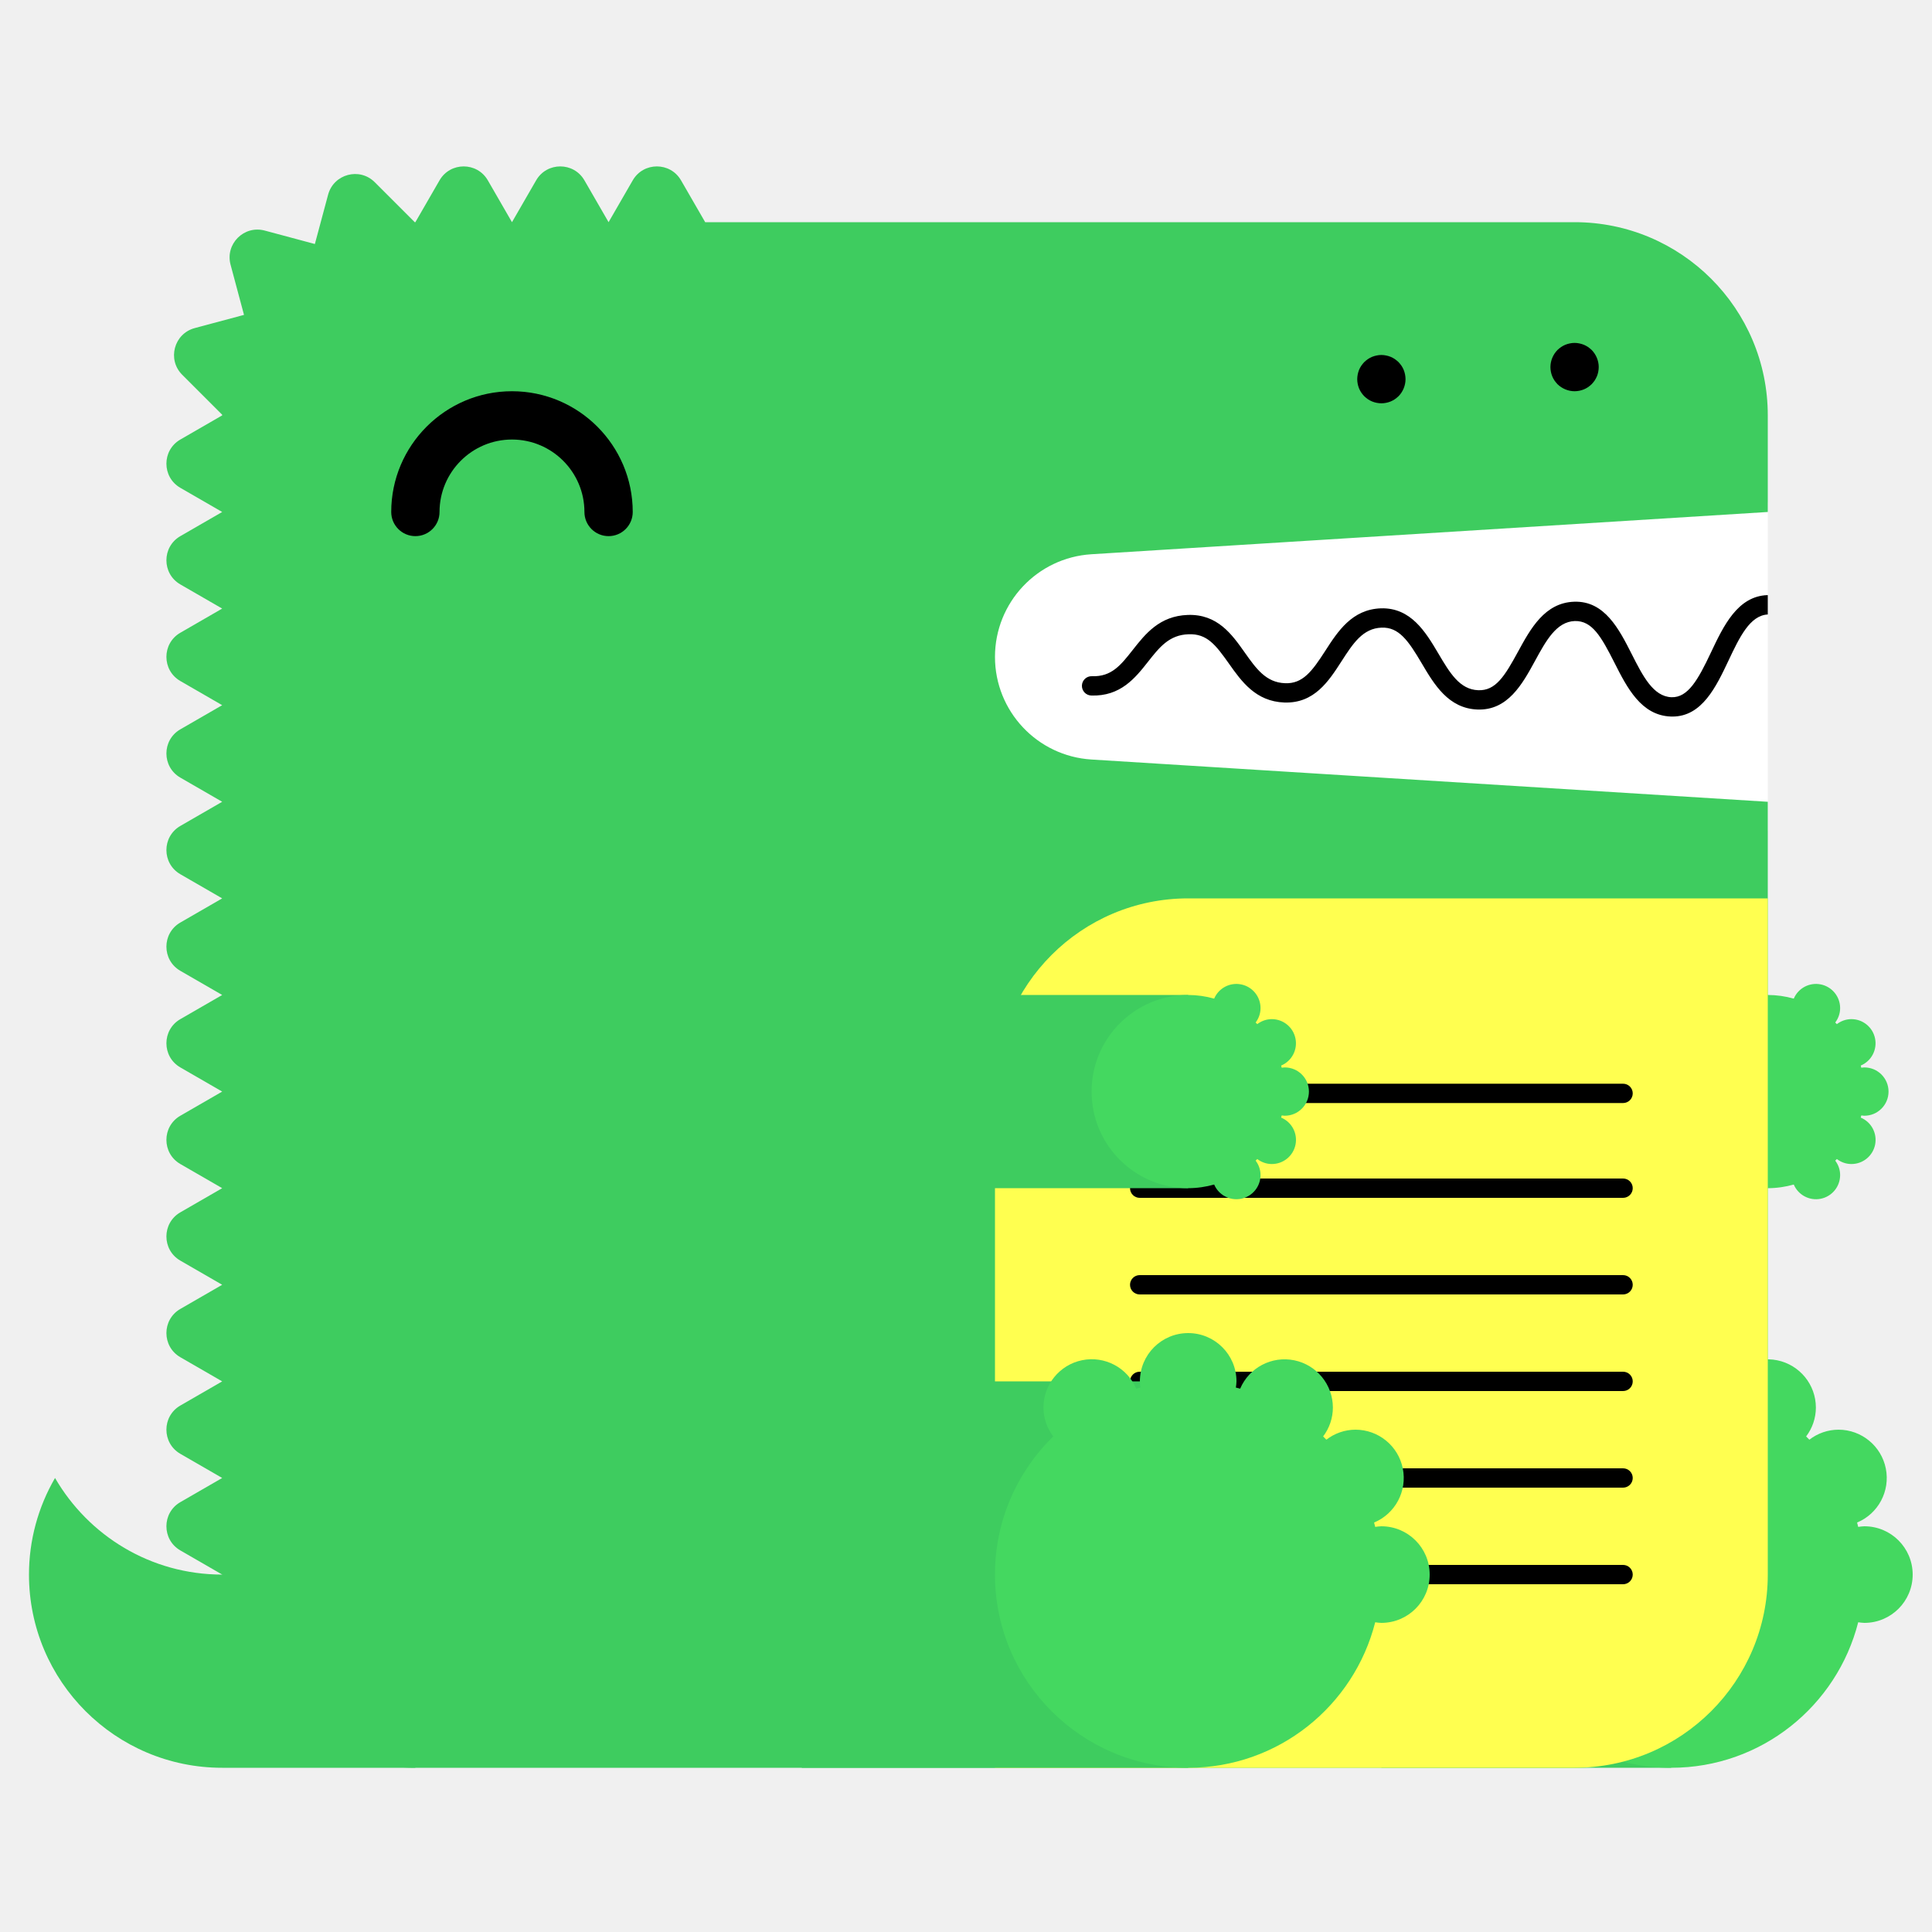
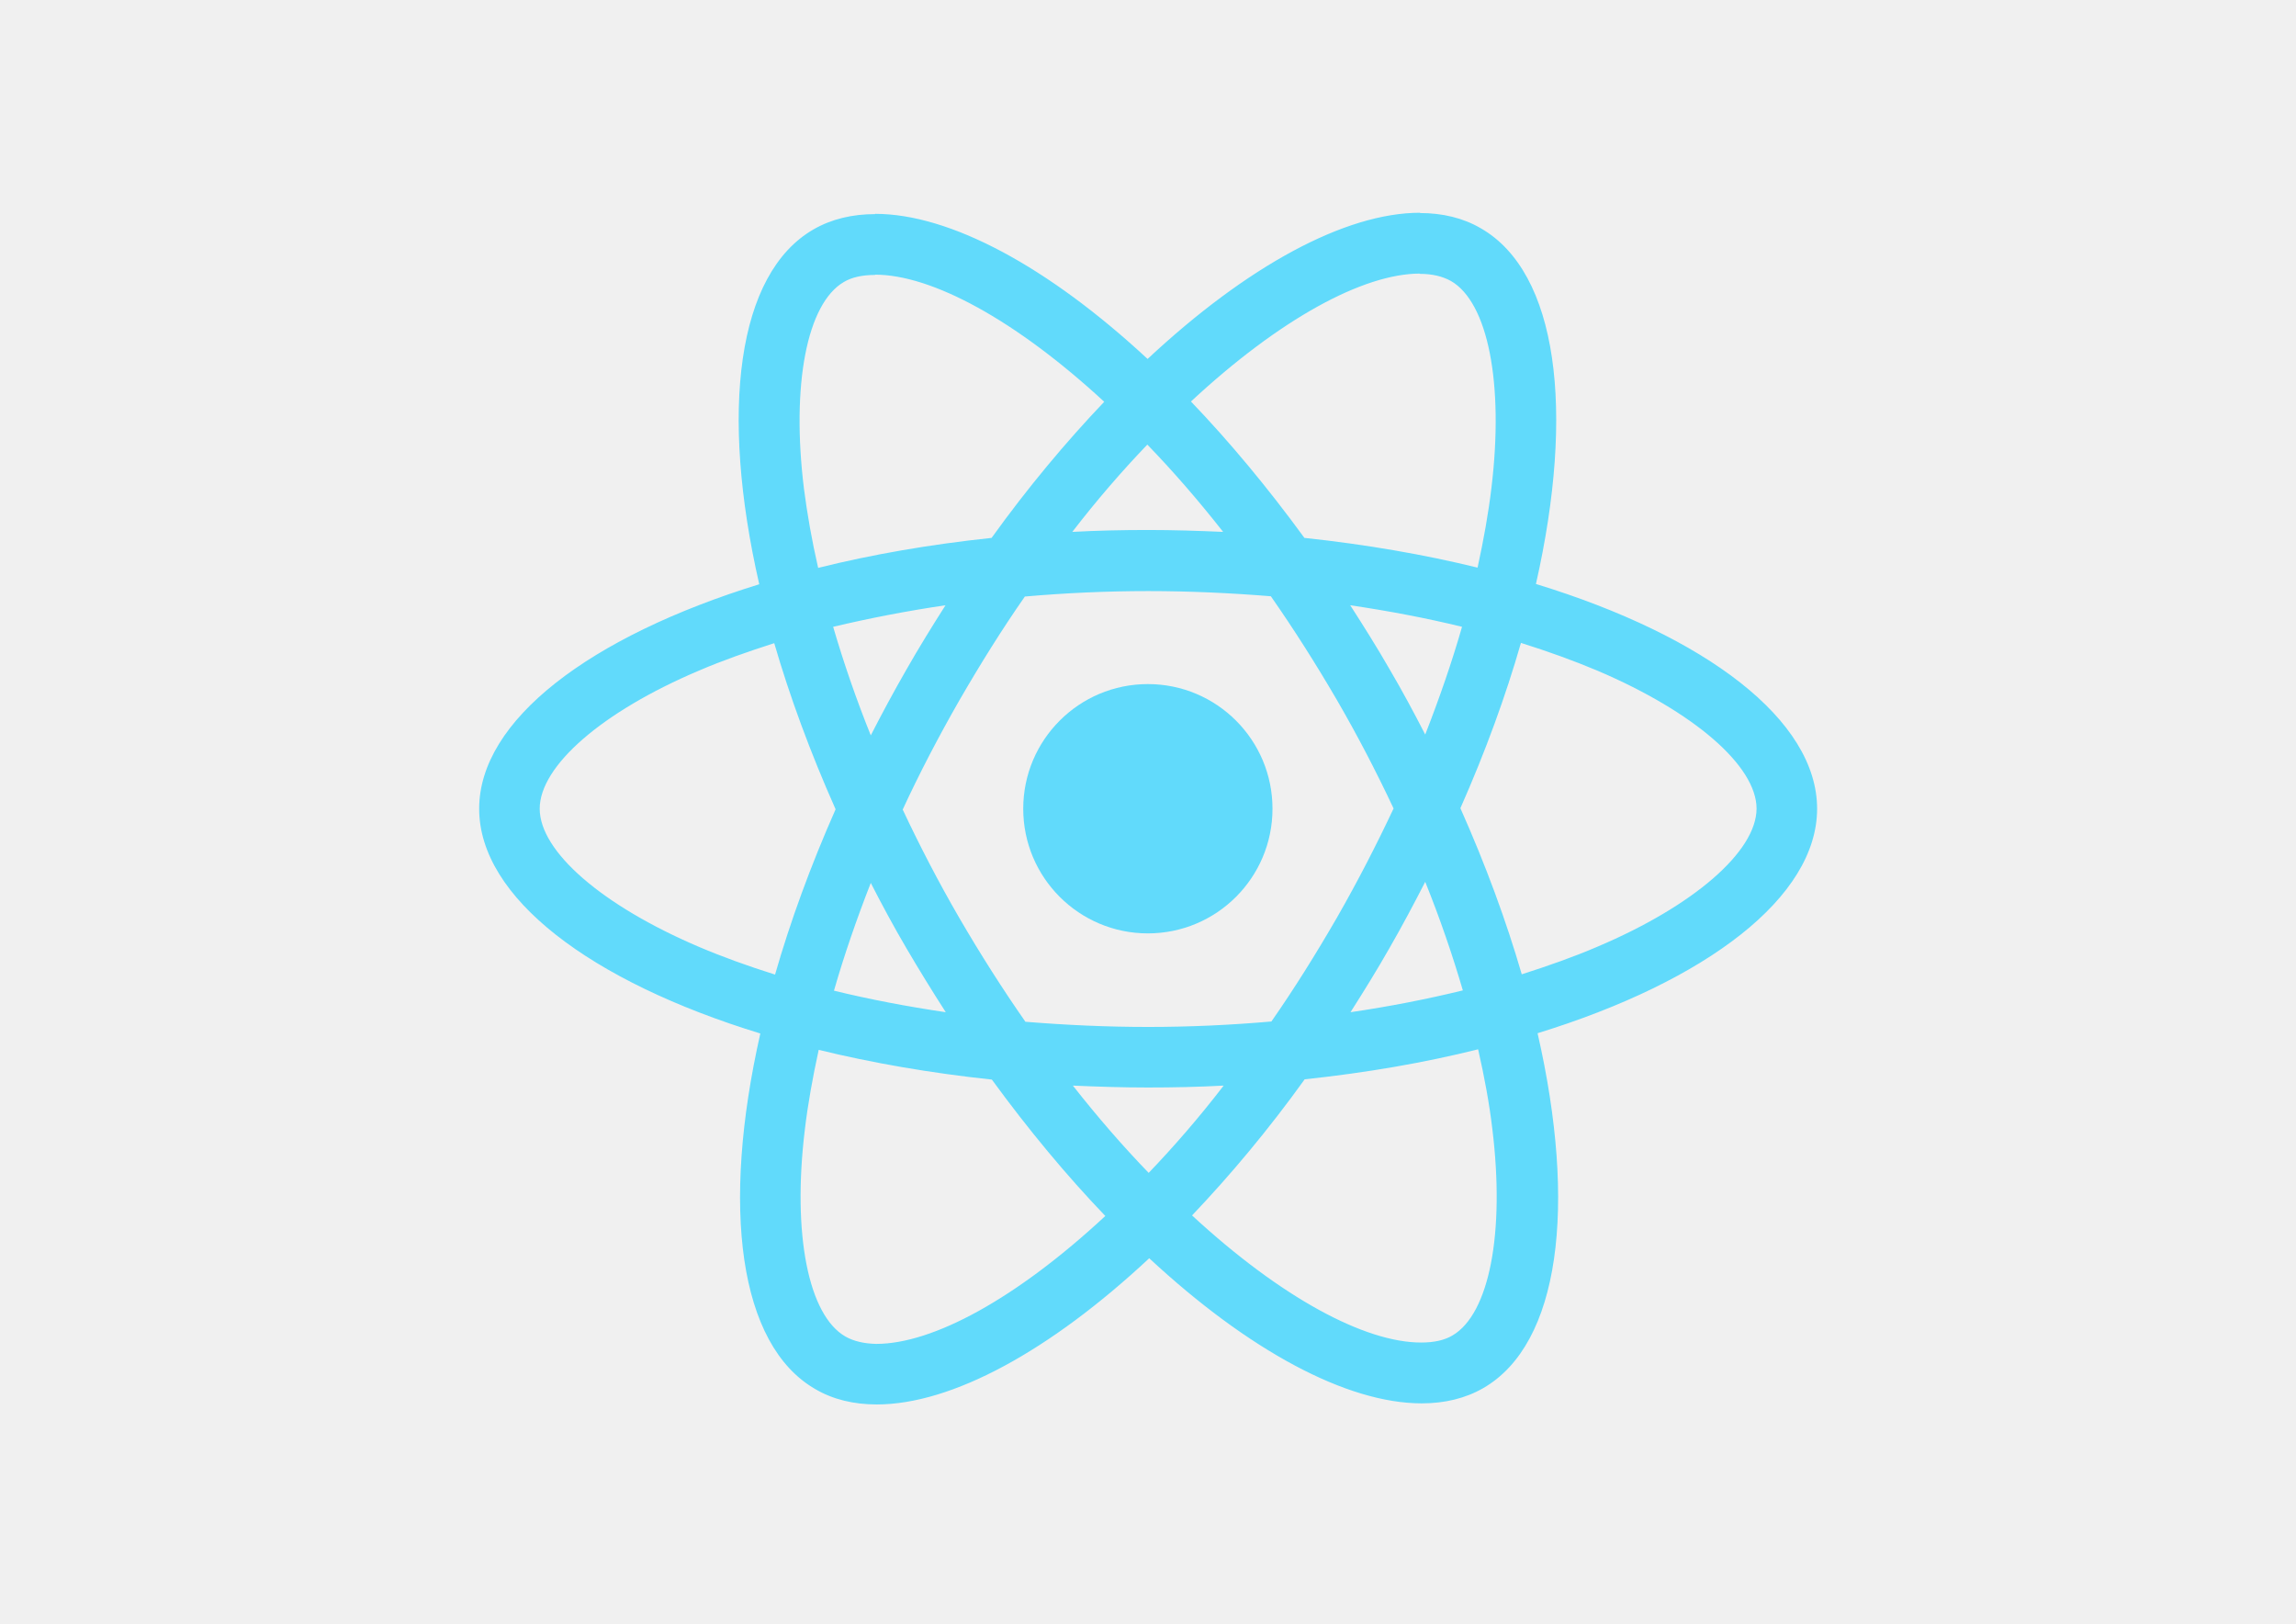
- <svg xmlns="http://www.w3.org/2000/svg" width="200" height="200" viewBox="0 0 200 200">
-   <g fill="none" fill-rule="evenodd">
-     <path fill="#FFF" d="M99 52h84v34H99z" />
-     <path d="M23 163c-7.398 0-13.843-4.027-17.303-10A19.886 19.886 0 0 0 3 163c0 11.046 8.954 20 20 20h20v-20H23z" fill="#3ECC5F" />
-     <path d="M112.98 57.376L183 53V43c0-11.046-8.954-20-20-20H73l-2.5-4.33c-1.112-1.925-3.889-1.925-5 0L63 23l-2.5-4.33c-1.111-1.925-3.889-1.925-5 0L53 23l-2.5-4.33c-1.111-1.925-3.889-1.925-5 0L43 23c-.022 0-.042.003-.065.003l-4.142-4.141c-1.57-1.571-4.252-.853-4.828 1.294l-1.369 5.104-5.192-1.392c-2.148-.575-4.111 1.389-3.535 3.536l1.39 5.193-5.102 1.367c-2.148.576-2.867 3.259-1.296 4.83l4.142 4.142c0 .021-.003.042-.003.064l-4.33 2.5c-1.925 1.111-1.925 3.889 0 5L23 53l-4.33 2.5c-1.925 1.111-1.925 3.889 0 5L23 63l-4.33 2.5c-1.925 1.111-1.925 3.889 0 5L23 73l-4.33 2.5c-1.925 1.111-1.925 3.889 0 5L23 83l-4.33 2.5c-1.925 1.111-1.925 3.889 0 5L23 93l-4.33 2.5c-1.925 1.111-1.925 3.889 0 5L23 103l-4.33 2.5c-1.925 1.111-1.925 3.889 0 5L23 113l-4.33 2.5c-1.925 1.111-1.925 3.889 0 5L23 123l-4.33 2.5c-1.925 1.111-1.925 3.889 0 5L23 133l-4.33 2.5c-1.925 1.111-1.925 3.889 0 5L23 143l-4.33 2.5c-1.925 1.111-1.925 3.889 0 5L23 153l-4.33 2.5c-1.925 1.111-1.925 3.889 0 5L23 163c0 11.046 8.954 20 20 20h120c11.046 0 20-8.954 20-20V83l-70.02-4.376A10.645 10.645 0 0 1 103 68c0-5.621 4.37-10.273 9.98-10.624" fill="#3ECC5F" />
-     <path fill="#3ECC5F" d="M143 183h30v-40h-30z" />
-     <path d="M193 158c-.219 0-.428.037-.639.064-.038-.15-.074-.301-.116-.451A5 5 0 0 0 190.32 148a4.96 4.96 0 0 0-3.016 1.036 26.531 26.531 0 0 0-.335-.336 4.955 4.955 0 0 0 1.011-2.987 5 5 0 0 0-9.599-1.959c-.148-.042-.297-.077-.445-.115.027-.211.064-.42.064-.639a5 5 0 0 0-5-5 5 5 0 0 0-5 5c0 .219.037.428.064.639-.148.038-.297.073-.445.115a4.998 4.998 0 0 0-9.599 1.959c0 1.125.384 2.151 1.011 2.987-3.717 3.632-6.031 8.693-6.031 14.3 0 11.046 8.954 20 20 20 9.339 0 17.16-6.41 19.361-15.064.211.027.42.064.639.064a5 5 0 0 0 5-5 5 5 0 0 0-5-5" fill="#44D860" />
-     <path fill="#3ECC5F" d="M153 123h30v-20h-30z" />
-     <path d="M193 115.5a2.5 2.5 0 1 0 0-5c-.109 0-.214.019-.319.032-.02-.075-.037-.15-.058-.225a2.501 2.501 0 0 0-.963-4.807c-.569 0-1.088.197-1.508.518a6.653 6.653 0 0 0-.168-.168c.314-.417.506-.931.506-1.494a2.5 2.5 0 0 0-4.8-.979A9.987 9.987 0 0 0 183 103c-5.522 0-10 4.478-10 10s4.478 10 10 10c.934 0 1.833-.138 2.69-.377a2.5 2.5 0 0 0 4.8-.979c0-.563-.192-1.077-.506-1.494.057-.055.113-.111.168-.168.42.321.939.518 1.508.518a2.5 2.5 0 0 0 .963-4.807c.021-.074.038-.15.058-.225.105.013.21.032.319.032" fill="#44D860" />
-     <path d="M63 55.5a2.5 2.5 0 0 1-2.5-2.5c0-4.136-3.364-7.5-7.5-7.5s-7.5 3.364-7.5 7.5a2.5 2.5 0 1 1-5 0c0-6.893 5.607-12.5 12.5-12.5S65.5 46.107 65.5 53a2.5 2.5 0 0 1-2.5 2.5" fill="#000" />
-     <path d="M103 183h60c11.046 0 20-8.954 20-20V93h-60c-11.046 0-20 8.954-20 20v70z" fill="#FFFF50" />
-     <path d="M168.02 124h-50.04a1 1 0 1 1 0-2h50.04a1 1 0 1 1 0 2m0 20h-50.04a1 1 0 1 1 0-2h50.04a1 1 0 1 1 0 2m0 20h-50.04a1 1 0 1 1 0-2h50.04a1 1 0 1 1 0 2m0-49.814h-50.04a1 1 0 1 1 0-2h50.04a1 1 0 1 1 0 2m0 19.814h-50.04a1 1 0 1 1 0-2h50.04a1 1 0 1 1 0 2m0 20h-50.04a1 1 0 1 1 0-2h50.04a1 1 0 1 1 0 2M183 61.611c-.012 0-.022-.006-.034-.005-3.09.105-4.552 3.196-5.842 5.923-1.346 2.85-2.387 4.703-4.093 4.647-1.889-.068-2.969-2.202-4.113-4.46-1.314-2.594-2.814-5.536-5.963-5.426-3.046.104-4.513 2.794-5.807 5.167-1.377 2.528-2.314 4.065-4.121 3.994-1.927-.07-2.951-1.805-4.136-3.813-1.321-2.236-2.848-4.75-5.936-4.664-2.994.103-4.465 2.385-5.763 4.4-1.373 2.13-2.335 3.428-4.165 3.351-1.973-.07-2.992-1.51-4.171-3.177-1.324-1.873-2.816-3.993-5.895-3.89-2.928.1-4.399 1.97-5.696 3.618-1.232 1.564-2.194 2.802-4.229 2.724a1 1 0 0 0-.072 2c3.017.101 4.545-1.8 5.872-3.487 1.177-1.496 2.193-2.787 4.193-2.855 1.926-.082 2.829 1.115 4.195 3.045 1.297 1.834 2.769 3.914 5.731 4.021 3.103.104 4.596-2.215 5.918-4.267 1.182-1.834 2.202-3.417 4.15-3.484 1.793-.067 2.769 1.35 4.145 3.681 1.297 2.197 2.766 4.686 5.787 4.796 3.125.108 4.634-2.62 5.949-5.035 1.139-2.088 2.214-4.06 4.119-4.126 1.793-.042 2.728 1.595 4.111 4.33 1.292 2.553 2.757 5.445 5.825 5.556l.169.003c3.064 0 4.518-3.075 5.805-5.794 1.139-2.41 2.217-4.68 4.067-4.773v-2z" fill="#000" />
-     <path fill="#3ECC5F" d="M83 183h40v-40H83z" />
-     <path d="M143 158c-.219 0-.428.037-.639.064-.038-.15-.074-.301-.116-.451A5 5 0 0 0 140.32 148a4.96 4.96 0 0 0-3.016 1.036 26.531 26.531 0 0 0-.335-.336 4.955 4.955 0 0 0 1.011-2.987 5 5 0 0 0-9.599-1.959c-.148-.042-.297-.077-.445-.115.027-.211.064-.42.064-.639a5 5 0 0 0-5-5 5 5 0 0 0-5 5c0 .219.037.428.064.639-.148.038-.297.073-.445.115a4.998 4.998 0 0 0-9.599 1.959c0 1.125.384 2.151 1.011 2.987-3.717 3.632-6.031 8.693-6.031 14.3 0 11.046 8.954 20 20 20 9.339 0 17.16-6.41 19.361-15.064.211.027.42.064.639.064a5 5 0 0 0 5-5 5 5 0 0 0-5-5" fill="#44D860" />
-     <path fill="#3ECC5F" d="M83 123h40v-20H83z" />
-     <path d="M133 115.5a2.5 2.5 0 1 0 0-5c-.109 0-.214.019-.319.032-.02-.075-.037-.15-.058-.225a2.501 2.501 0 0 0-.963-4.807c-.569 0-1.088.197-1.508.518a6.653 6.653 0 0 0-.168-.168c.314-.417.506-.931.506-1.494a2.5 2.5 0 0 0-4.8-.979A9.987 9.987 0 0 0 123 103c-5.522 0-10 4.478-10 10s4.478 10 10 10c.934 0 1.833-.138 2.69-.377a2.5 2.5 0 0 0 4.8-.979c0-.563-.192-1.077-.506-1.494.057-.055.113-.111.168-.168.42.321.939.518 1.508.518a2.5 2.5 0 0 0 .963-4.807c.021-.074.038-.15.058-.225.105.013.21.032.319.032" fill="#44D860" />
-     <path d="M143 41.75c-.16 0-.33-.02-.49-.05a2.52 2.52 0 0 1-.47-.14c-.15-.06-.29-.14-.431-.23-.13-.09-.259-.2-.38-.31-.109-.12-.219-.24-.309-.38s-.17-.28-.231-.43a2.619 2.619 0 0 1-.189-.96c0-.16.02-.33.05-.49.03-.16.08-.31.139-.47.061-.15.141-.29.231-.43.09-.13.2-.26.309-.38.121-.11.25-.22.38-.31.141-.09.281-.17.431-.23.149-.06.31-.11.47-.14.32-.07.65-.07.98 0 .159.03.32.08.47.14.149.06.29.14.43.23.13.09.259.2.38.31.11.12.22.25.31.38.09.14.17.28.23.43.06.16.11.31.14.47.029.16.05.33.05.49 0 .66-.271 1.31-.73 1.77-.121.11-.25.22-.38.31-.14.09-.281.17-.43.23a2.565 2.565 0 0 1-.96.19m20-1.25c-.66 0-1.3-.27-1.771-.73a3.802 3.802 0 0 1-.309-.38c-.09-.14-.17-.28-.231-.43a2.619 2.619 0 0 1-.189-.96c0-.66.27-1.3.729-1.77.121-.11.25-.22.38-.31.141-.09.281-.17.431-.23.149-.06.31-.11.47-.14.32-.07.66-.07.98 0 .159.03.32.08.47.14.149.06.29.14.43.23.13.09.259.2.38.31.459.47.73 1.11.73 1.77 0 .16-.021.33-.05.49-.03.16-.08.32-.14.47-.07.15-.14.29-.23.43-.09.13-.2.26-.31.38-.121.11-.25.22-.38.31-.14.09-.281.17-.43.23a2.565 2.565 0 0 1-.96.19" fill="#000" />
+ <svg xmlns="http://www.w3.org/2000/svg" viewBox="0 0 841.9 595.3">
+   <g fill="#61DAFB">
+     <path d="M666.3 296.5c0-32.5-40.7-63.3-103.1-82.4 14.4-63.6 8-114.2-20.2-130.4-6.5-3.8-14.1-5.6-22.4-5.6v22.3c4.6 0 8.3.9 11.4 2.6 13.6 7.8 19.5 37.5 14.9 75.7-1.1 9.4-2.9 19.3-5.1 29.4-19.6-4.8-41-8.5-63.5-10.9-13.5-18.5-27.5-35.3-41.6-50 32.6-30.3 63.2-46.9 84-46.9V78c-27.5 0-63.5 19.6-99.9 53.6-36.4-33.8-72.4-53.2-99.9-53.2v22.3c20.7 0 51.4 16.5 84 46.6-14 14.7-28 31.4-41.3 49.9-22.6 2.4-44 6.1-63.6 11-2.3-10-4-19.7-5.2-29-4.7-38.2 1.1-67.9 14.6-75.8 3-1.8 6.9-2.6 11.5-2.6V78.5c-8.4 0-16 1.8-22.6 5.6-28.1 16.2-34.4 66.7-19.9 130.1-62.2 19.2-102.7 49.9-102.7 82.3 0 32.5 40.7 63.3 103.1 82.4-14.4 63.6-8 114.2 20.2 130.4 6.5 3.8 14.1 5.6 22.5 5.6 27.5 0 63.5-19.6 99.9-53.6 36.4 33.8 72.4 53.2 99.9 53.2 8.4 0 16-1.8 22.6-5.6 28.1-16.2 34.4-66.7 19.9-130.1 62-19.1 102.5-49.9 102.5-82.3zm-130.2-66.7c-3.7 12.9-8.3 26.2-13.5 39.5-4.1-8-8.4-16-13.1-24-4.6-8-9.5-15.8-14.4-23.4 14.2 2.1 27.9 4.7 41 7.9zm-45.8 106.5c-7.8 13.5-15.8 26.3-24.1 38.2-14.9 1.3-30 2-45.2 2-15.1 0-30.2-.7-45-1.9-8.3-11.9-16.4-24.6-24.2-38-7.6-13.1-14.5-26.4-20.8-39.8 6.2-13.4 13.2-26.8 20.7-39.9 7.8-13.5 15.8-26.3 24.1-38.2 14.9-1.3 30-2 45.2-2 15.1 0 30.2.7 45 1.9 8.3 11.9 16.4 24.6 24.2 38 7.6 13.1 14.5 26.4 20.8 39.8-6.3 13.4-13.2 26.8-20.7 39.9zm32.3-13c5.4 13.4 10 26.8 13.8 39.8-13.1 3.2-26.9 5.9-41.2 8 4.9-7.7 9.8-15.6 14.4-23.7 4.6-8 8.9-16.1 13-24.1zM421.2 430c-9.3-9.6-18.6-20.3-27.8-32 9 .4 18.2.7 27.5.7 9.4 0 18.7-.2 27.8-.7-9 11.7-18.3 22.4-27.5 32zm-74.4-58.9c-14.2-2.1-27.9-4.7-41-7.9 3.7-12.9 8.3-26.2 13.5-39.5 4.1 8 8.4 16 13.1 24 4.7 8 9.5 15.8 14.4 23.4zM420.7 163c9.3 9.6 18.6 20.3 27.8 32-9-.4-18.2-.7-27.5-.7-9.4 0-18.7.2-27.8.7 9-11.7 18.3-22.4 27.5-32zm-74 58.9c-4.9 7.7-9.8 15.6-14.4 23.7-4.6 8-8.9 16-13 24-5.4-13.4-10-26.8-13.8-39.8 13.1-3.1 26.9-5.8 41.2-7.9zm-90.5 125.2c-35.4-15.1-58.3-34.9-58.3-50.6 0-15.7 22.9-35.6 58.3-50.6 8.6-3.7 18-7 27.7-10.1 5.7 19.6 13.2 40 22.5 60.9-9.2 20.8-16.6 41.1-22.2 60.6-9.9-3.1-19.3-6.5-28-10.2zM310 490c-13.6-7.8-19.5-37.5-14.9-75.7 1.1-9.4 2.9-19.3 5.1-29.4 19.6 4.8 41 8.5 63.5 10.9 13.5 18.5 27.5 35.3 41.6 50-32.6 30.3-63.2 46.9-84 46.9-4.5-.1-8.3-1-11.3-2.7zm237.2-76.2c4.7 38.2-1.1 67.9-14.6 75.8-3 1.8-6.9 2.6-11.5 2.6-20.7 0-51.4-16.5-84-46.6 14-14.7 28-31.4 41.3-49.9 22.6-2.4 44-6.1 63.6-11 2.3 10.1 4.1 19.8 5.2 29.1zm38.5-66.7c-8.6 3.7-18 7-27.7 10.1-5.7-19.6-13.2-40-22.5-60.9 9.2-20.8 16.6-41.1 22.2-60.6 9.9 3.1 19.3 6.5 28.1 10.2 35.4 15.1 58.3 34.9 58.3 50.6-.1 15.7-23 35.6-58.4 50.6zM320.8 78.4z" />
+     <circle cx="420.9" cy="296.5" r="45.7" />
+     <path d="M520.5 78.1z" />
  </g>
</svg>
